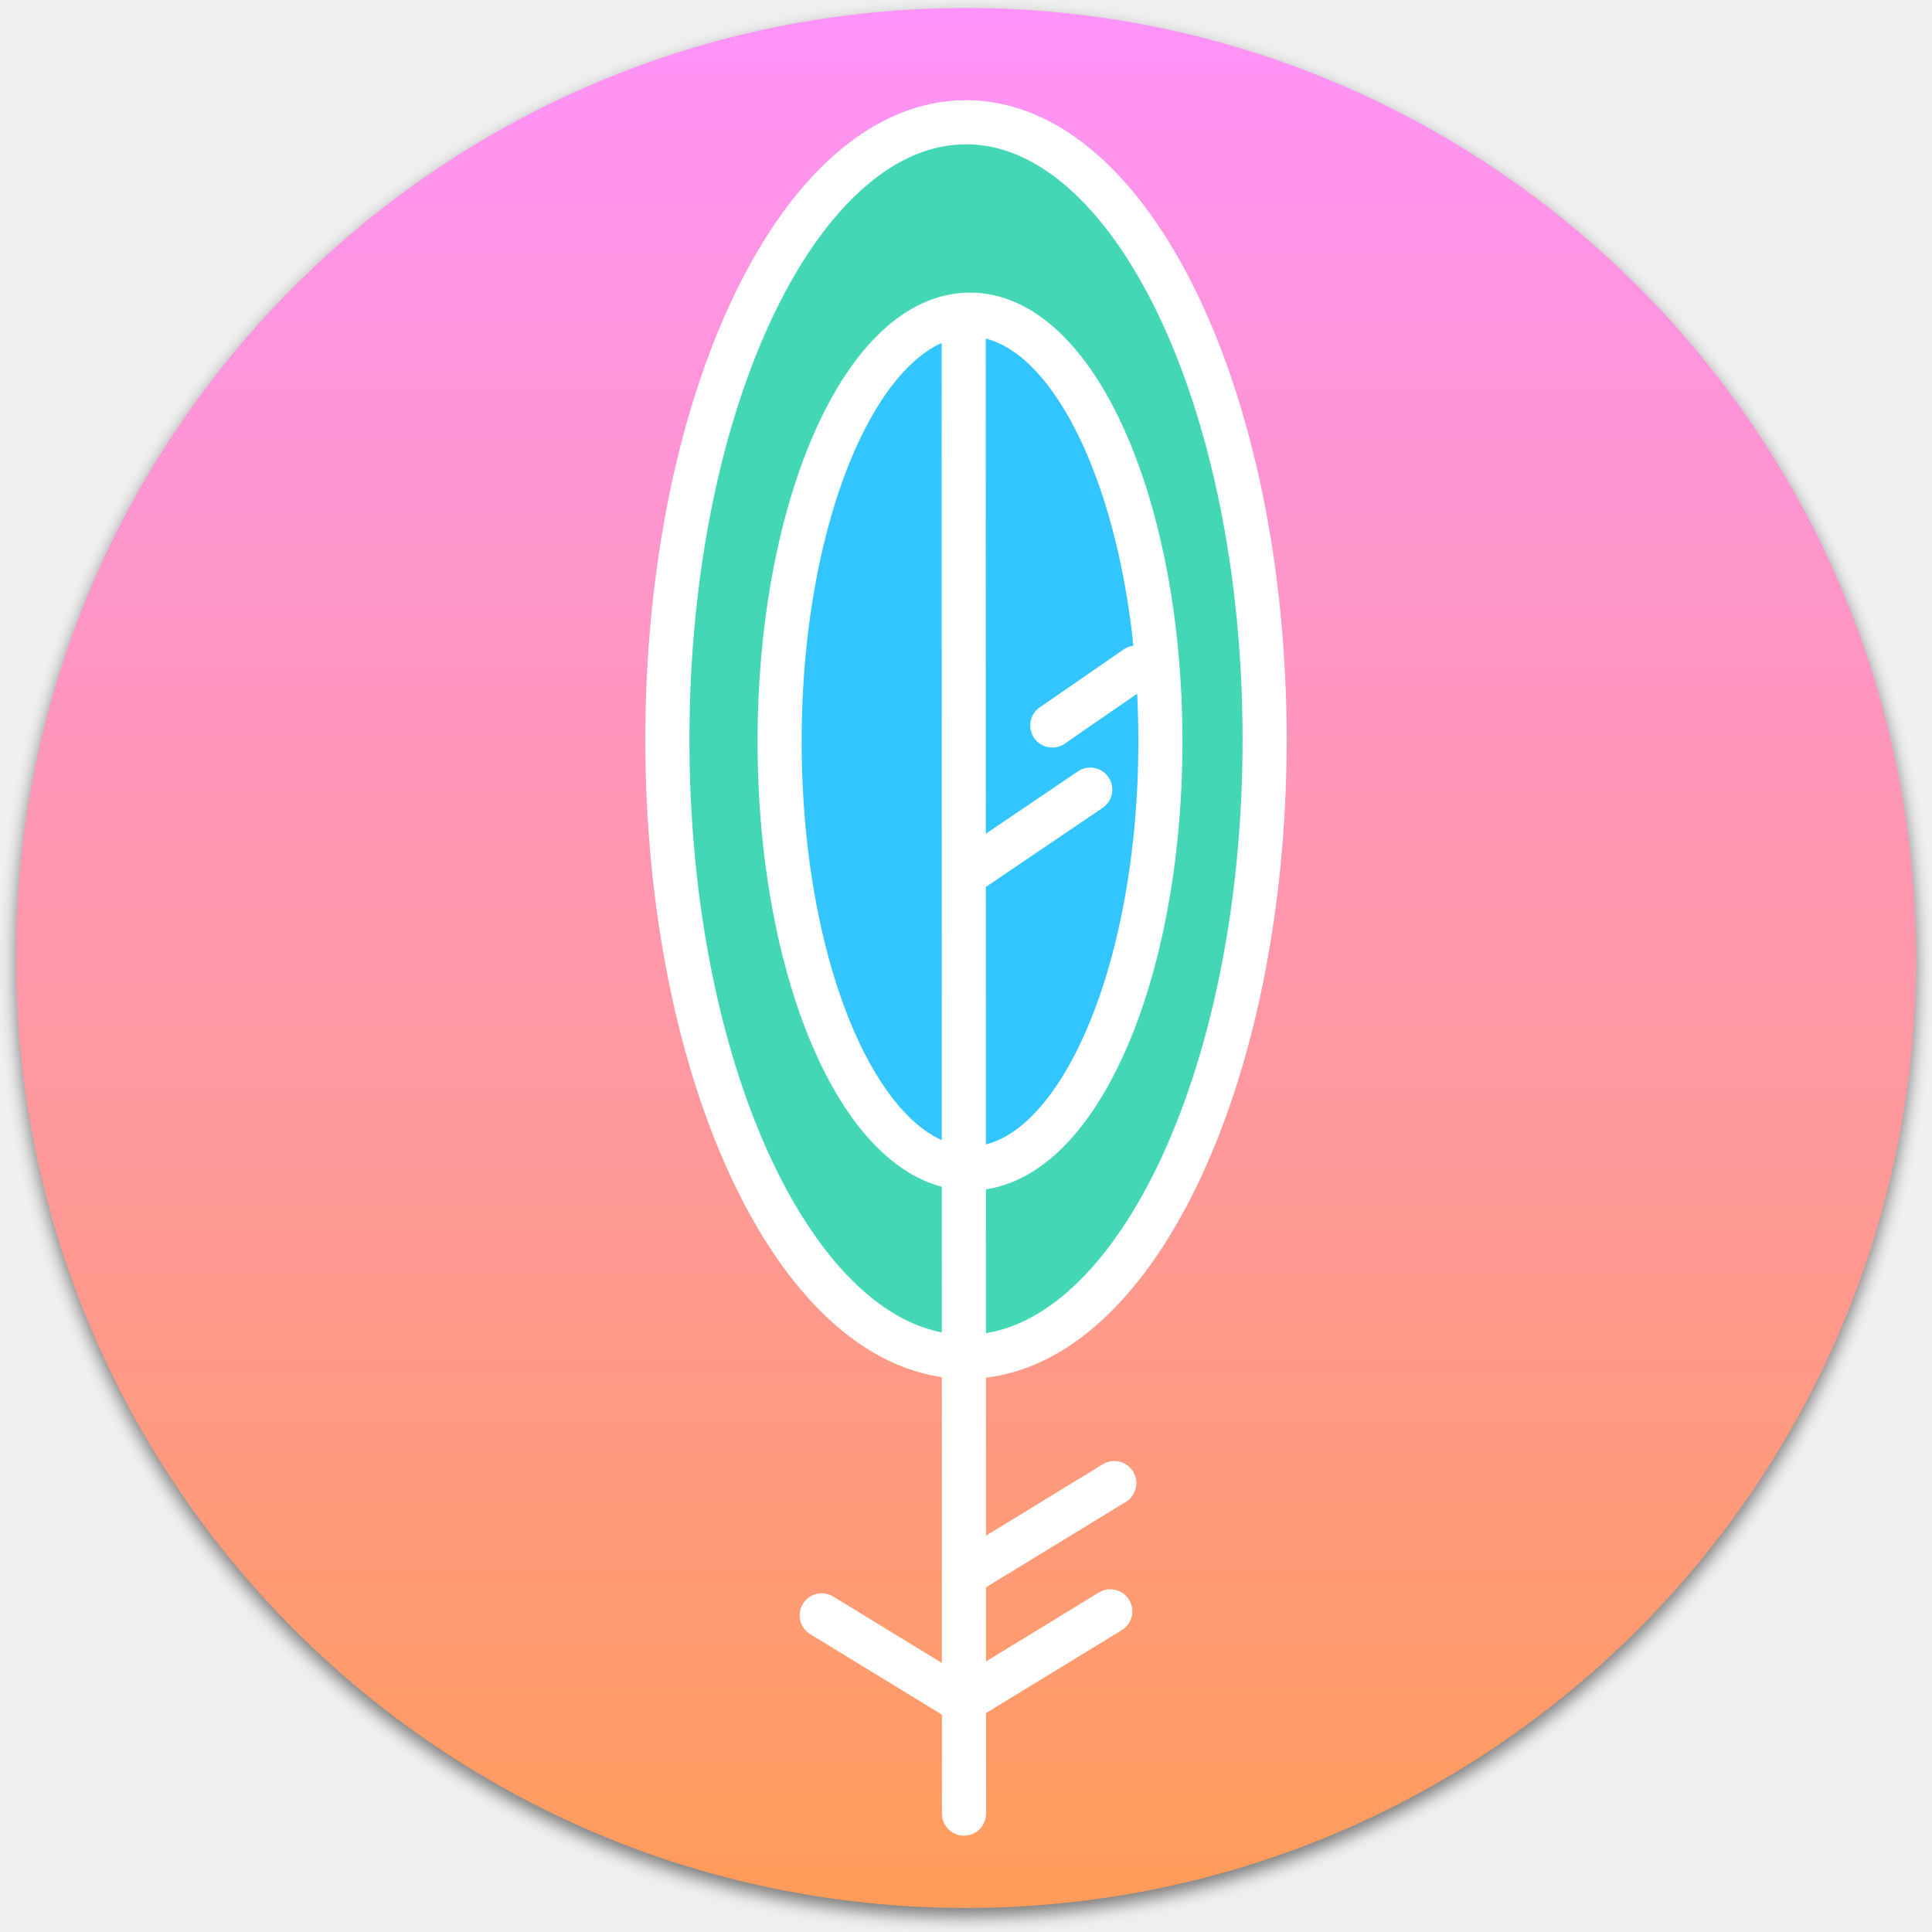
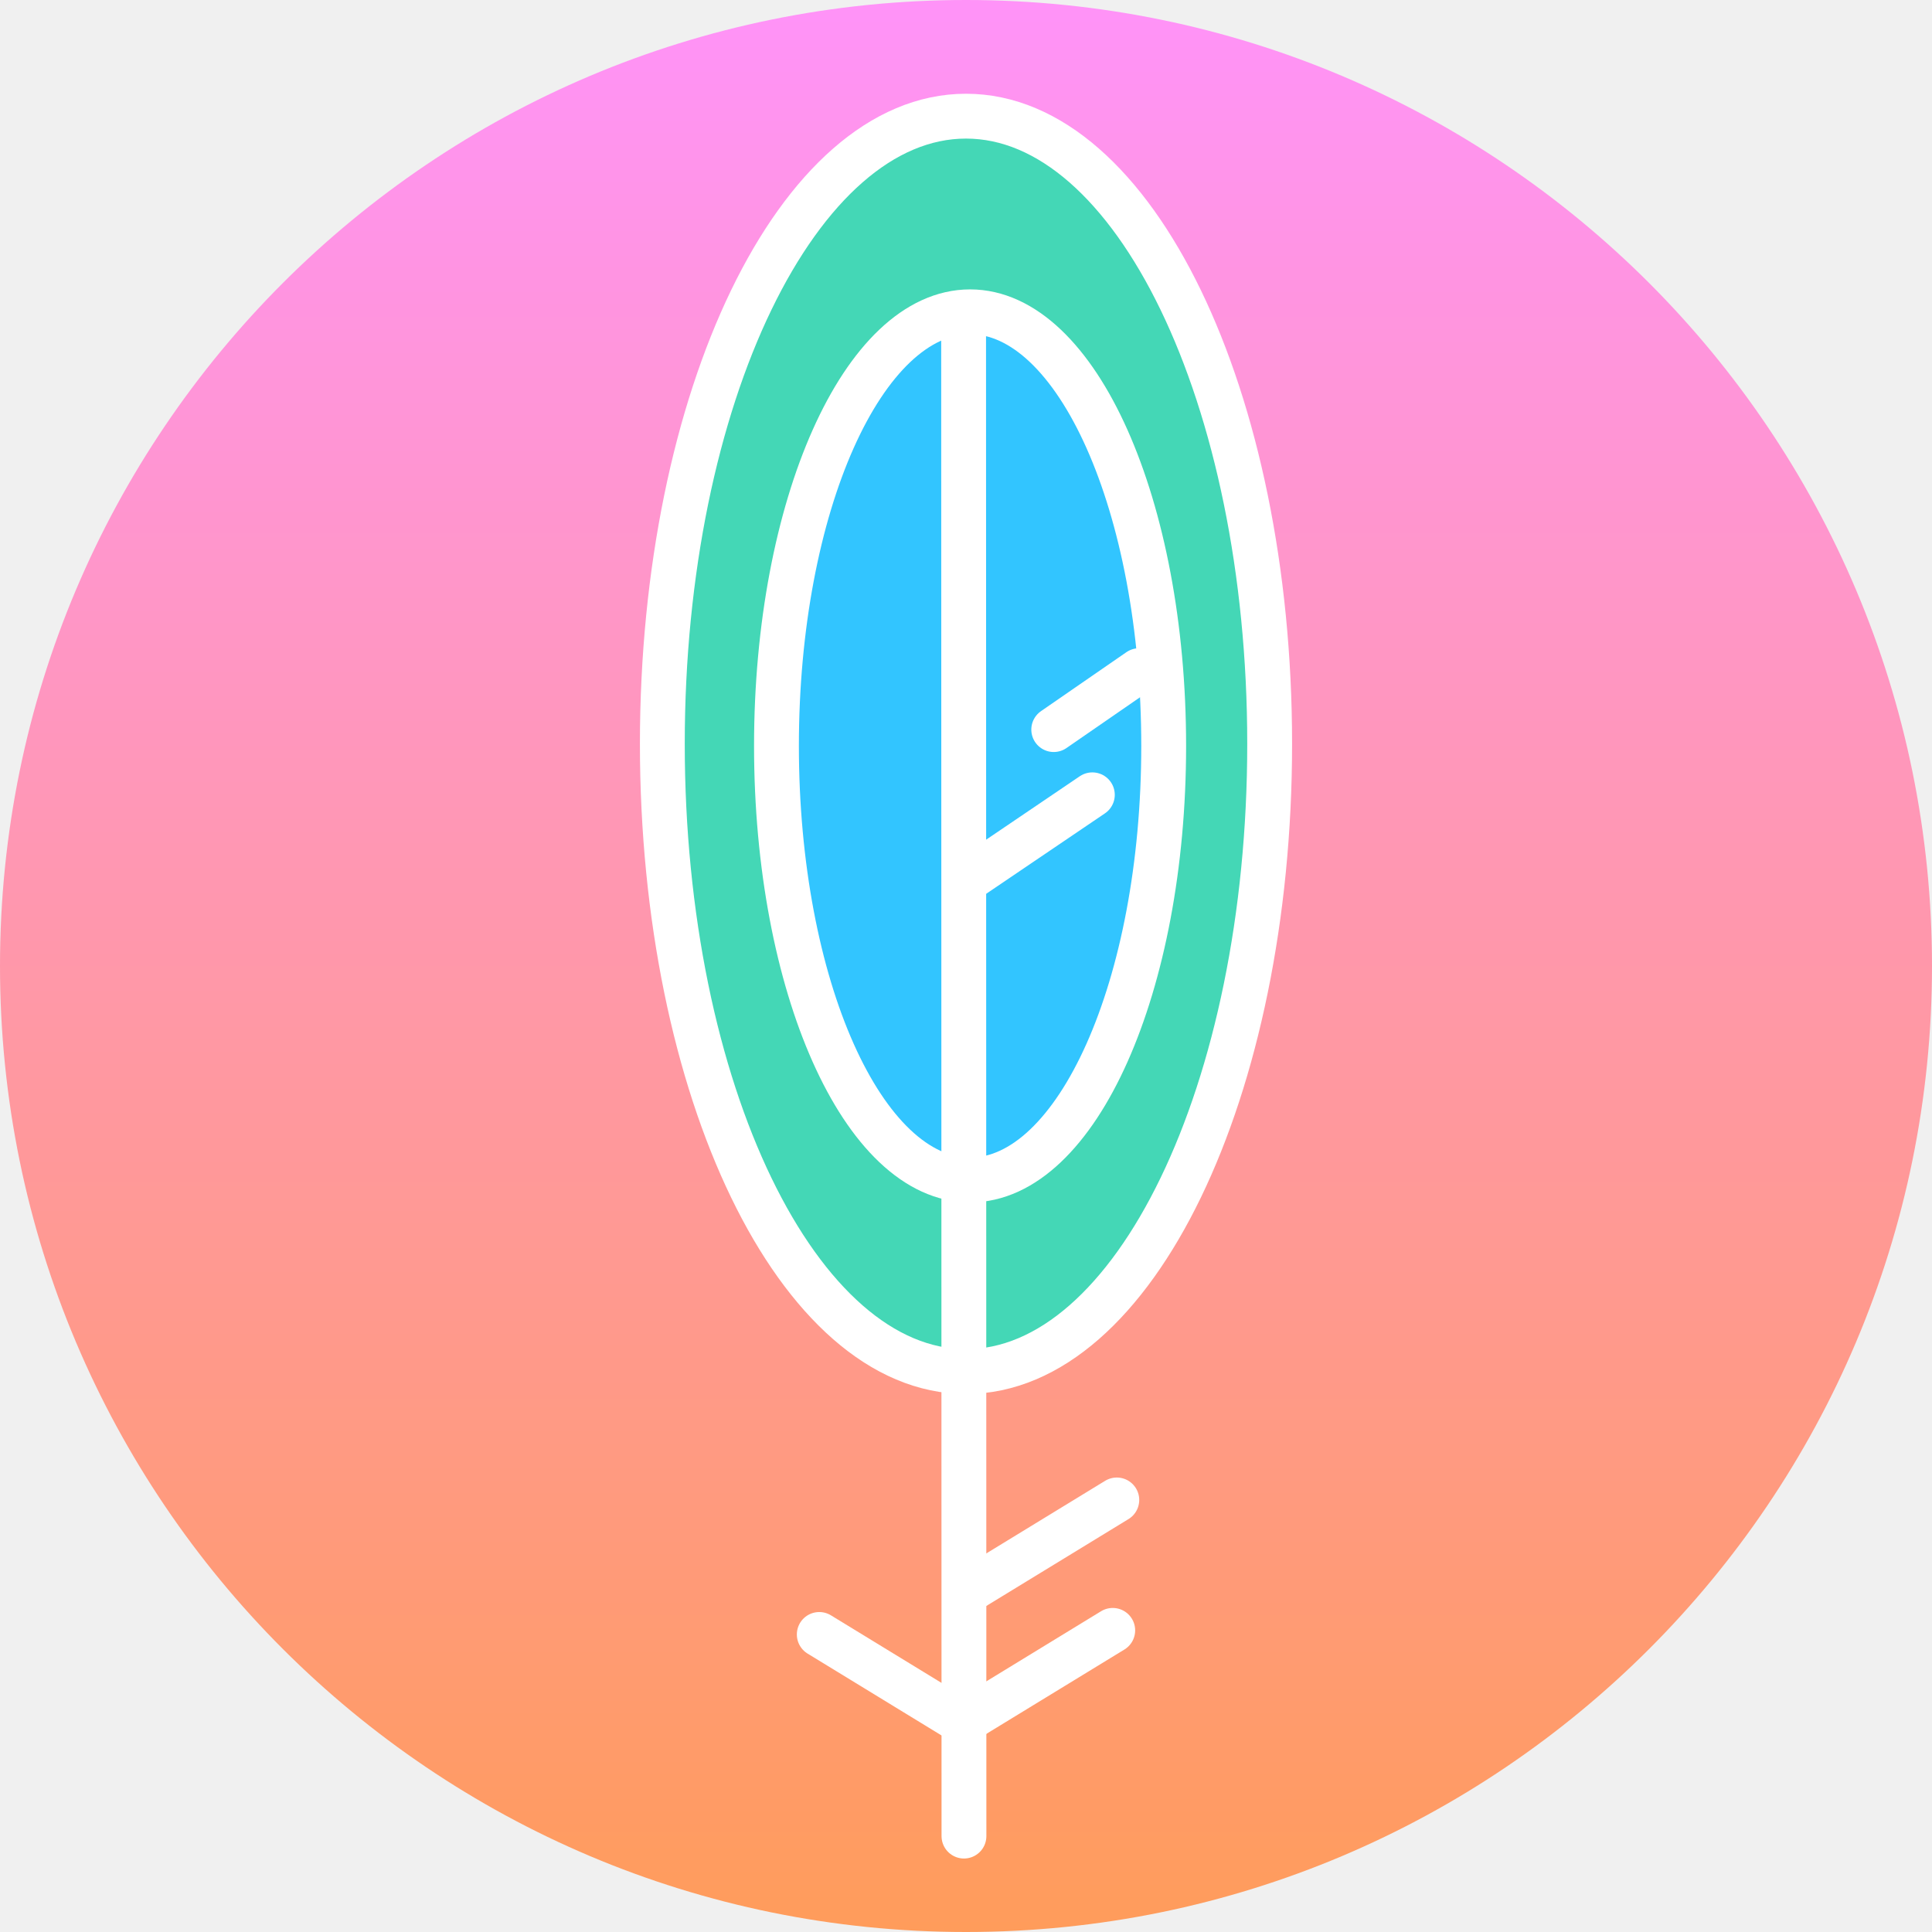
- <svg xmlns="http://www.w3.org/2000/svg" xmlns:xlink="http://www.w3.org/1999/xlink" width="482px" height="482px" viewBox="0 0 482 482" version="1.1">
+ <svg xmlns="http://www.w3.org/2000/svg" width="474px" height="474px" viewBox="0 0 474 474" version="1.1">
  <defs>
    <linearGradient x1="50%" y1="0%" x2="50%" y2="100%" id="linearGradient-1">
      <stop stop-color="#FF93F9" offset="0%" />
      <stop stop-color="#FF9C5A" offset="100%" />
    </linearGradient>
-     <circle id="path-2" cx="237" cy="237" r="237" />
-     <filter x="-1.5%" y="-1.1%" width="103.0%" height="103.0%" filterUnits="objectBoundingBox" id="filter-3">
-       <feOffset dx="0" dy="2" in="SourceAlpha" result="shadowOffsetOuter1" />
-       <feGaussianBlur stdDeviation="2" in="shadowOffsetOuter1" result="shadowBlurOuter1" />
-       <feColorMatrix values="0 0 0 0 0   0 0 0 0 0   0 0 0 0 0  0 0 0 0.5 0" type="matrix" in="shadowBlurOuter1" />
-     </filter>
-     <linearGradient x1="50%" y1="0%" x2="50%" y2="100%" id="linearGradient-4">
-       <stop stop-color="#FFFFFF" stop-opacity="0.5" offset="0%" />
-       <stop stop-color="#000000" stop-opacity="0.5" offset="100%" />
-     </linearGradient>
  </defs>
  <g id="Page-1" stroke="none" stroke-width="1" fill="none" fill-rule="evenodd">
-     <g id="Logo" transform="translate(4, 2)">
-       <g id="Background">
-         <use fill="black" fill-opacity="1" filter="url(#filter-3)" xlink:href="#path-2" />
-         <use fill="url(#linearGradient-1)" fill-rule="evenodd" xlink:href="#path-2" />
-       </g>
+     <g id="Logo">
+       <circle id="Background" fill="url(#linearGradient-1)" cx="237" cy="237" r="237" />
      <g id="Icon" transform="translate(157, 23)" stroke="#FFFFFF" stroke-width="11">
        <ellipse id="OuterVane" fill="#44D7B6" cx="80" cy="159.5" rx="74.5" ry="154" />
        <ellipse id="InnerVane" fill="#32C5FF" cx="81" cy="160" rx="47.5" ry="106.5" />
        <path d="M44,400 L80,378" id="LowerLeftAfterfeather" stroke-linecap="round" transform="translate(62, 389) scale(-1, 1) translate(-62, -389) " />
        <path d="M80,399 L116,377" id="LowerRightAfterfeather" stroke-linecap="round" />
-         <path d="M81,367 L117,345" id="HigherLeftAfterfeather" fill="url(#linearGradient-4)" stroke-linecap="round" />
+         <path d="M81,367 L117,345" id="HigherLeftAfterfeather" stroke-linecap="round" />
        <path d="M79.412,54.528 L79.5,427.472" id="Rachies" stroke-linecap="round" />
        <path d="M80,193 L111,172" id="LowerBarb" stroke-linecap="round" />
        <path d="M101.524,156 L122.476,141.536" id="HigherBarb" stroke-linecap="round" />
      </g>
    </g>
  </g>
</svg>
